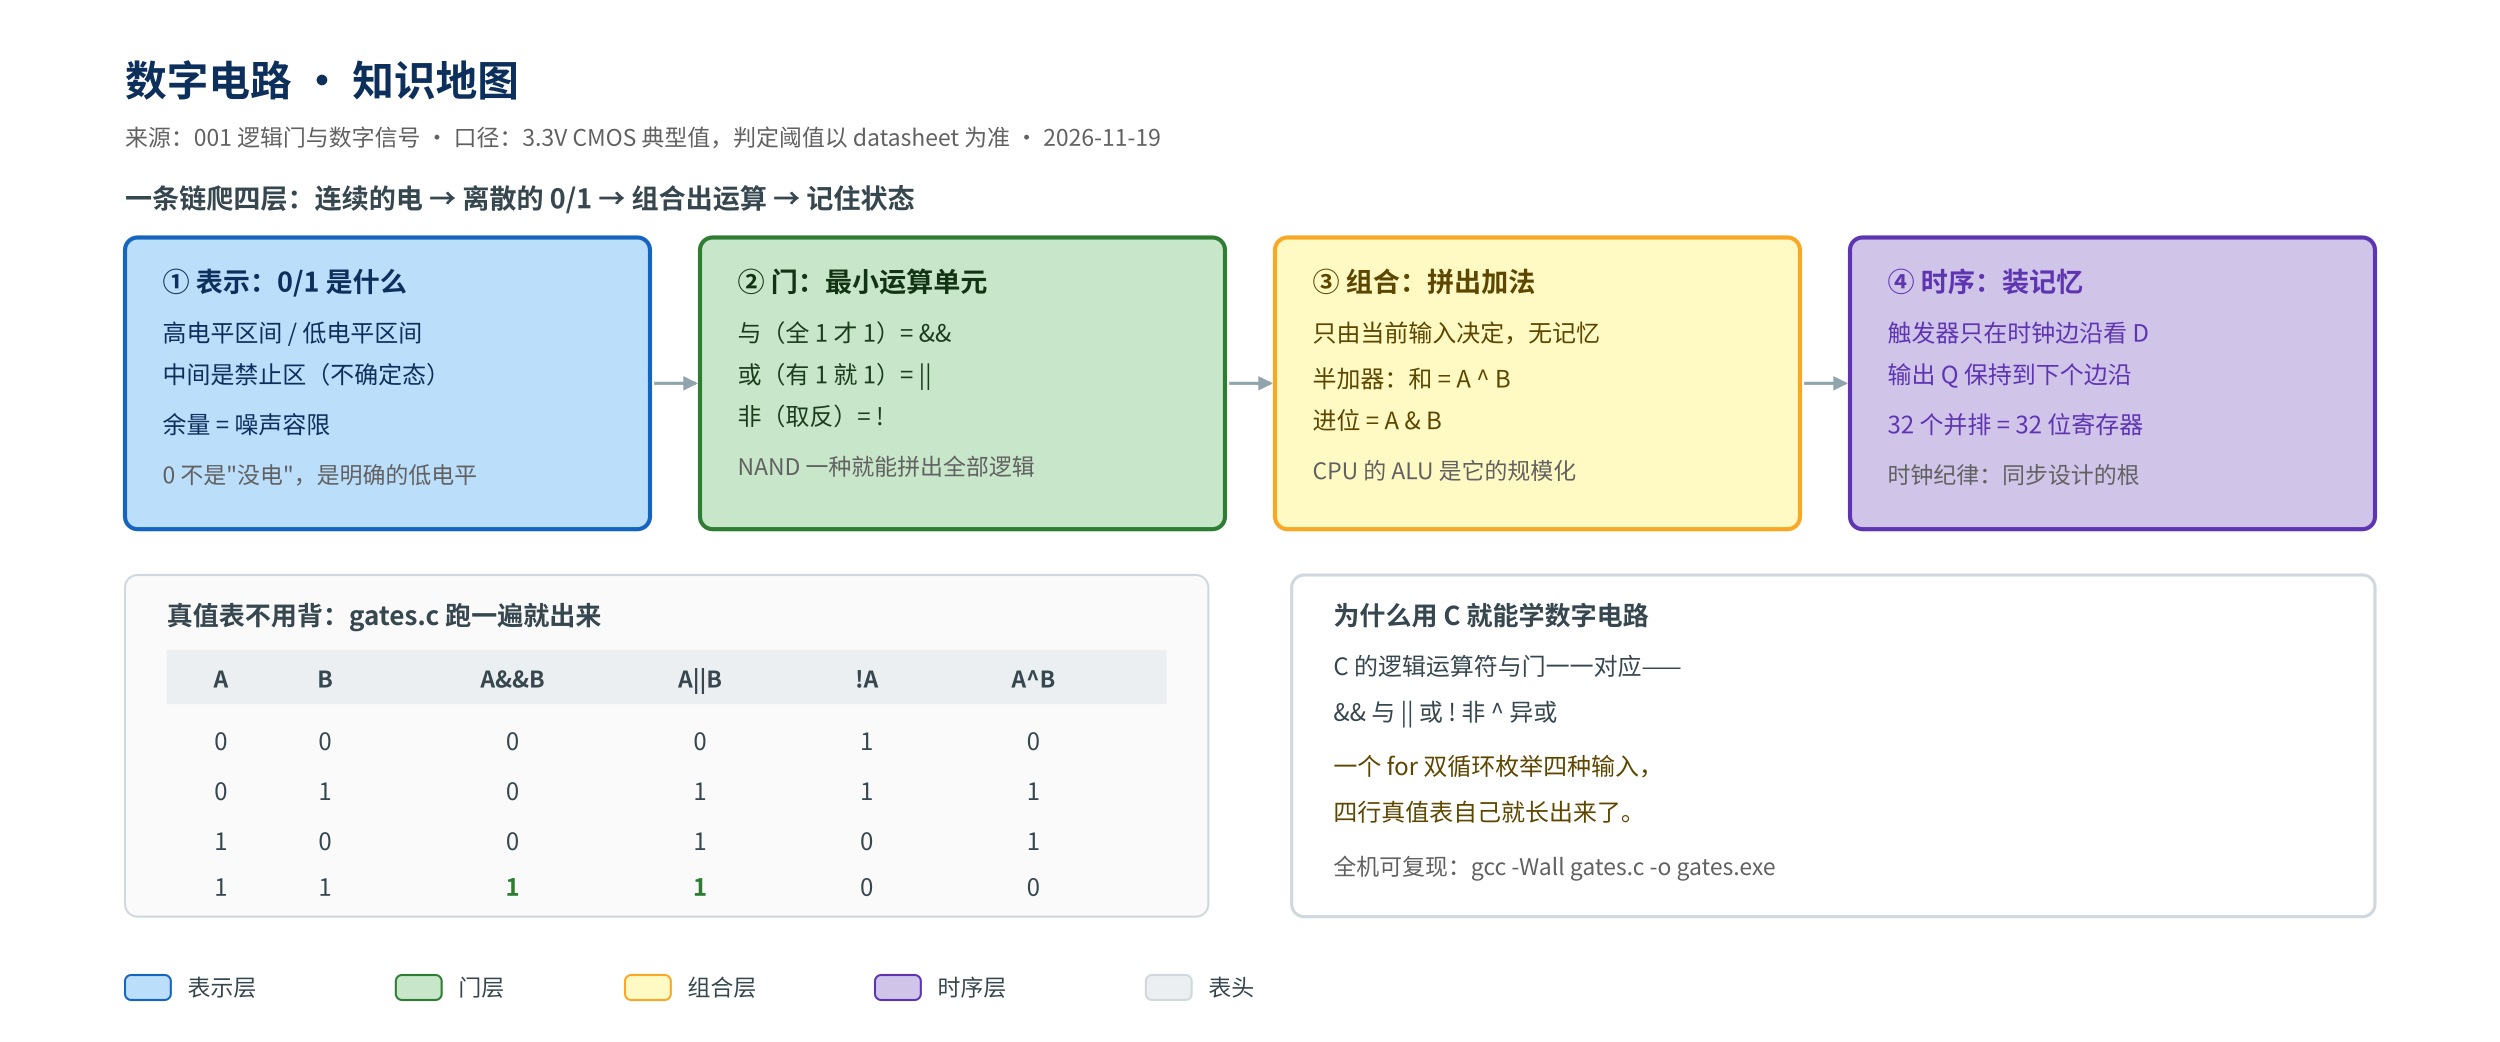
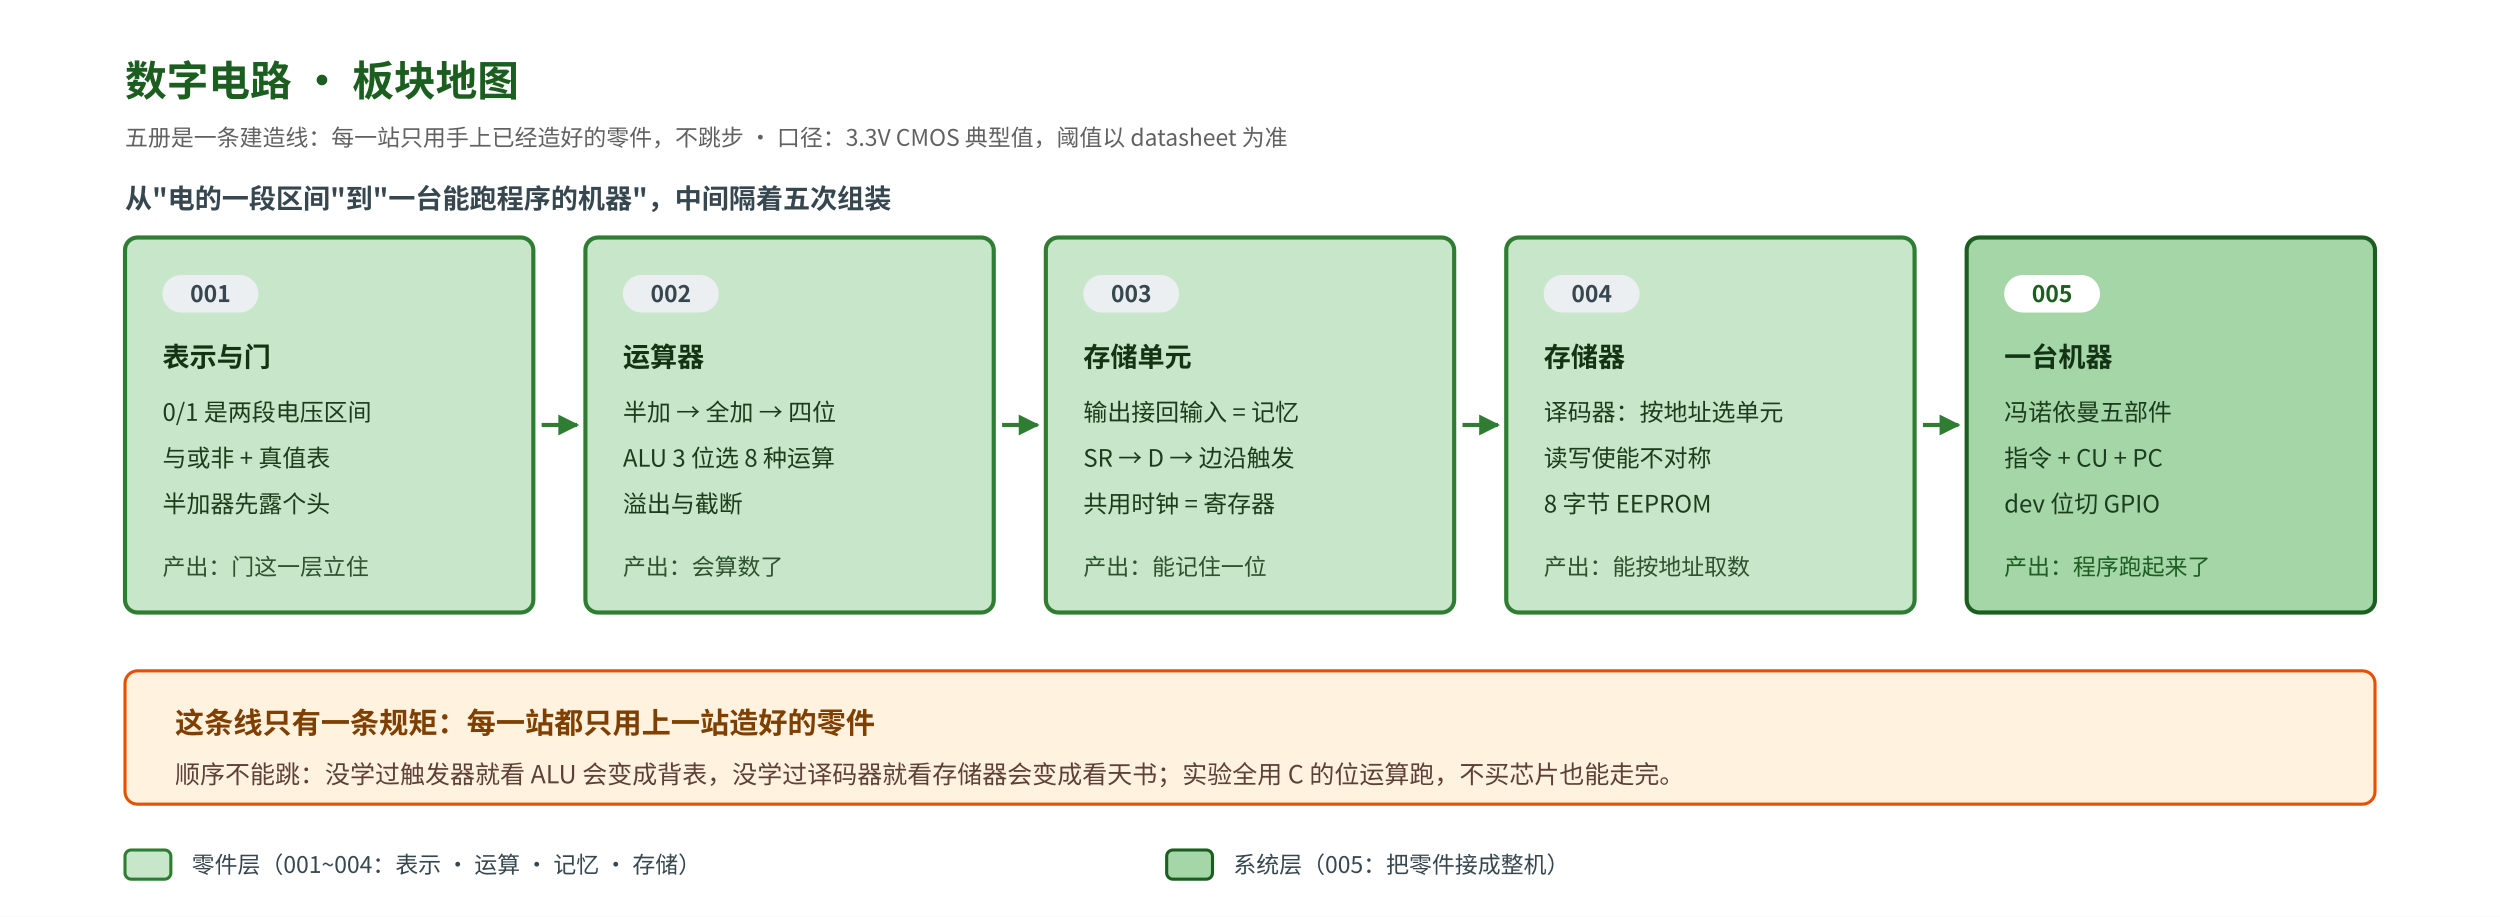
- <svg xmlns="http://www.w3.org/2000/svg" viewBox="0 0 1200 500" font-family="'Microsoft YaHei','PingFang SC','Noto Sans CJK SC',sans-serif">
+ <svg xmlns="http://www.w3.org/2000/svg" viewBox="0 0 1200 440" font-family="'Microsoft YaHei','PingFang SC','Noto Sans CJK SC',sans-serif">
+   <rect x="0" y="0" width="1200" height="440" fill="#ffffff" />
  <defs>
-     <marker id="arwD" markerWidth="7" markerHeight="7" refX="6" refY="3.5" orient="auto" markerUnits="userSpaceOnUse">
-       <path d="M0,0 L7,3.5 L0,7 z" fill="#90a4ae" />
+     <marker id="arwG" viewBox="0 0 10 10" refX="9" refY="5" markerWidth="10" markerHeight="10" markerUnits="userSpaceOnUse" orient="auto-start-reverse">
+       <path d="M 0 0 L 10 5 L 0 10 z" fill="#2e7d32" />
    </marker>
  </defs>
-   <rect x="0" y="0" width="1200" height="500" fill="#ffffff" />
-   <text x="60" y="46" font-size="20" font-weight="bold" fill="#0d2f5c">数字电路 · 知识地图</text>
-   <text x="60" y="70" font-size="11" fill="#616161">来源：001 逻辑门与数字信号 · 口径：3.3V CMOS 典型值，判定阈值以 datasheet 为准 · 2026-11-19</text>
-   <text x="60" y="100" font-size="13" font-weight="bold" fill="#37474f">一条链爬四层：连续的电 → 离散的 0/1 → 组合出运算 → 记住状态</text>
-   <rect x="60" y="114" width="252" height="140" rx="6" fill="#bbdefb" stroke="#1565c0" stroke-width="2" />
-   <text x="78" y="140" font-size="13" font-weight="bold" fill="#0d2f5c">① 表示：0/1 是什么</text>
-   <text x="78" y="164" font-size="11.5" fill="#0d2f5c">高电平区间 / 低电平区间</text>
-   <text x="78" y="184" font-size="11.5" fill="#0d2f5c">中间是禁止区（不确定态）</text>
-   <text x="78" y="208" font-size="11.5" fill="#0d2f5c">余量 = 噪声容限</text>
-   <text x="78" y="232" font-size="11" fill="#616161">0 不是"没电"，是明确的低电平</text>
-   <line x1="314" y1="184" x2="334" y2="184" stroke="#90a4ae" stroke-width="1.5" marker-end="url(#arwD)" />
-   <rect x="336" y="114" width="252" height="140" rx="6" fill="#c8e6c9" stroke="#2e7d32" stroke-width="2" />
-   <text x="354" y="140" font-size="13" font-weight="bold" fill="#123314">② 门：最小运算单元</text>
-   <text x="354" y="164" font-size="11.5" fill="#1b3d1e">与（全 1 才 1）= &amp;&amp;</text>
-   <text x="354" y="184" font-size="11.5" fill="#1b3d1e">或（有 1 就 1）= ||</text>
-   <text x="354" y="204" font-size="11.5" fill="#1b3d1e">非（取反）= !</text>
-   <text x="354" y="228" font-size="11" fill="#616161">NAND 一种就能拼出全部逻辑</text>
-   <line x1="590" y1="184" x2="610" y2="184" stroke="#90a4ae" stroke-width="1.5" marker-end="url(#arwD)" />
-   <rect x="612" y="114" width="252" height="140" rx="6" fill="#fff9c4" stroke="#f9a825" stroke-width="2" />
-   <text x="630" y="140" font-size="13" font-weight="bold" fill="#5d4700">③ 组合：拼出加法</text>
-   <text x="630" y="164" font-size="11.5" fill="#5d4700">只由当前输入决定，无记忆</text>
-   <text x="630" y="186" font-size="11.5" fill="#5d4700">半加器：和 = A ^ B</text>
-   <text x="630" y="206" font-size="11.5" fill="#5d4700">　　　　进位 = A &amp; B</text>
-   <text x="630" y="230" font-size="11" fill="#616161">CPU 的 ALU 是它的规模化</text>
-   <line x1="866" y1="184" x2="886" y2="184" stroke="#90a4ae" stroke-width="1.5" marker-end="url(#arwD)" />
-   <rect x="888" y="114" width="252" height="140" rx="6" fill="#d1c4e9" stroke="#5e35b1" stroke-width="2" />
-   <text x="906" y="140" font-size="13" font-weight="bold" fill="#5e35b1">④ 时序：装记忆</text>
-   <text x="906" y="164" font-size="11.5" fill="#5e35b1">触发器只在时钟边沿看 D</text>
-   <text x="906" y="184" font-size="11.5" fill="#5e35b1">输出 Q 保持到下个边沿</text>
-   <text x="906" y="208" font-size="11.5" fill="#5e35b1">32 个并排 = 32 位寄存器</text>
-   <text x="906" y="232" font-size="11" fill="#616161">时钟纪律：同步设计的根</text>
-   <rect x="60" y="276" width="520" height="164" rx="6" fill="#fafafa" stroke="#cfd8dc" stroke-width="1" />
-   <text x="80" y="300" font-size="12.5" font-weight="bold" fill="#37474f">真值表不用背：gates.c 跑一遍就出来</text>
-   <rect x="80" y="312" width="480" height="26" fill="#eceff1" />
-   <text x="106" y="330" font-size="11" font-weight="bold" fill="#37474f" text-anchor="middle">A</text>
-   <text x="156" y="330" font-size="11" font-weight="bold" fill="#37474f" text-anchor="middle">B</text>
-   <text x="246" y="330" font-size="11" font-weight="bold" fill="#37474f" text-anchor="middle">A&amp;&amp;B</text>
-   <text x="336" y="330" font-size="11" font-weight="bold" fill="#37474f" text-anchor="middle">A||B</text>
-   <text x="416" y="330" font-size="11" font-weight="bold" fill="#37474f" text-anchor="middle">!A</text>
-   <text x="496" y="330" font-size="11" font-weight="bold" fill="#37474f" text-anchor="middle">A^B</text>
-   <text x="106" y="360" font-size="11.5" fill="#37474f" text-anchor="middle">0</text>
-   <text x="156" y="360" font-size="11.5" fill="#37474f" text-anchor="middle">0</text>
-   <text x="246" y="360" font-size="11.5" fill="#37474f" text-anchor="middle">0</text>
-   <text x="336" y="360" font-size="11.5" fill="#37474f" text-anchor="middle">0</text>
-   <text x="416" y="360" font-size="11.5" fill="#37474f" text-anchor="middle">1</text>
-   <text x="496" y="360" font-size="11.5" fill="#37474f" text-anchor="middle">0</text>
-   <text x="106" y="384" font-size="11.5" fill="#37474f" text-anchor="middle">0</text>
-   <text x="156" y="384" font-size="11.5" fill="#37474f" text-anchor="middle">1</text>
-   <text x="246" y="384" font-size="11.5" fill="#37474f" text-anchor="middle">0</text>
-   <text x="336" y="384" font-size="11.5" fill="#37474f" text-anchor="middle">1</text>
-   <text x="416" y="384" font-size="11.5" fill="#37474f" text-anchor="middle">1</text>
-   <text x="496" y="384" font-size="11.5" fill="#37474f" text-anchor="middle">1</text>
-   <text x="106" y="408" font-size="11.5" fill="#37474f" text-anchor="middle">1</text>
-   <text x="156" y="408" font-size="11.5" fill="#37474f" text-anchor="middle">0</text>
-   <text x="246" y="408" font-size="11.5" fill="#37474f" text-anchor="middle">0</text>
-   <text x="336" y="408" font-size="11.5" fill="#37474f" text-anchor="middle">1</text>
-   <text x="416" y="408" font-size="11.5" fill="#37474f" text-anchor="middle">0</text>
-   <text x="496" y="408" font-size="11.5" fill="#37474f" text-anchor="middle">1</text>
-   <text x="106" y="430" font-size="11.5" fill="#37474f" text-anchor="middle">1</text>
-   <text x="156" y="430" font-size="11.5" fill="#37474f" text-anchor="middle">1</text>
-   <text x="246" y="430" font-size="11.5" font-weight="bold" fill="#2e7d32" text-anchor="middle">1</text>
-   <text x="336" y="430" font-size="11.5" font-weight="bold" fill="#2e7d32" text-anchor="middle">1</text>
-   <text x="416" y="430" font-size="11.5" fill="#37474f" text-anchor="middle">0</text>
-   <text x="496" y="430" font-size="11.5" fill="#37474f" text-anchor="middle">0</text>
-   <rect x="620" y="276" width="520" height="164" rx="6" fill="#ffffff" stroke="#cfd8dc" stroke-width="1.5" />
-   <text x="640" y="300" font-size="12.5" font-weight="bold" fill="#37474f">为什么用 C 就能学数字电路</text>
-   <text x="640" y="324" font-size="11.5" fill="#37474f">C 的逻辑运算符与门一一对应——</text>
-   <text x="640" y="346" font-size="11.5" fill="#37474f">&amp;&amp; 与  || 或  ! 非  ^ 异或</text>
-   <text x="640" y="372" font-size="11.5" fill="#5d4700">一个 for 双循环枚举四种输入，</text>
-   <text x="640" y="394" font-size="11.5" fill="#5d4700">四行真值表自己就长出来了。</text>
-   <text x="640" y="420" font-size="11" fill="#616161">全机可复现：gcc -Wall gates.c -o gates.exe</text>
-   <rect x="60" y="468" width="22" height="12" rx="3" fill="#bbdefb" stroke="#1565c0" stroke-width="1" />
-   <text x="90" y="478" font-size="11" fill="#37474f">表示层</text>
-   <rect x="190" y="468" width="22" height="12" rx="3" fill="#c8e6c9" stroke="#2e7d32" stroke-width="1" />
-   <text x="220" y="478" font-size="11" fill="#37474f">门层</text>
-   <rect x="300" y="468" width="22" height="12" rx="3" fill="#fff9c4" stroke="#f9a825" stroke-width="1" />
-   <text x="330" y="478" font-size="11" fill="#37474f">组合层</text>
-   <rect x="420" y="468" width="22" height="12" rx="3" fill="#d1c4e9" stroke="#5e35b1" stroke-width="1" />
-   <text x="450" y="478" font-size="11" fill="#37474f">时序层</text>
-   <rect x="550" y="468" width="22" height="12" rx="3" fill="#eceff1" stroke="#cfd8dc" stroke-width="1" />
-   <text x="580" y="478" font-size="11" fill="#37474f">表头</text>
+   <text x="60" y="46" font-size="20" font-weight="bold" fill="#1b5e20">数字电路 · 板块地图</text>
+   <text x="60" y="70" font-size="11" fill="#616161">五册是一条建造线：每一站只用手上已经造好的零件，不跳步 · 口径：3.3V CMOS 典型值，阈值以 datasheet 为准</text>
+   <text x="60" y="100" font-size="13" font-weight="bold" fill="#37474f">从"电的一段区间"到"一台能跑程序的机器"，中间隔着五次组装</text>
+   <rect x="60" y="114" width="196" height="180" rx="6" fill="#c8e6c9" stroke="#2e7d32" stroke-width="2" />
+   <rect x="78" y="132" width="46" height="18" rx="9" fill="#eceff1" />
+   <text x="101" y="145" font-size="11" font-weight="bold" fill="#37474f" text-anchor="middle">001</text>
+   <text x="78" y="176" font-size="13" font-weight="bold" fill="#123314">表示与门</text>
+   <text x="78" y="202" font-size="11.5" fill="#1b3d1e">0/1 是两段电压区间</text>
+   <text x="78" y="224" font-size="11.5" fill="#1b3d1e">与或非 + 真值表</text>
+   <text x="78" y="246" font-size="11.5" fill="#1b3d1e">半加器先露个头</text>
+   <text x="78" y="276" font-size="11" fill="#2e5230">产出：门这一层立住</text>
+   <line x1="260" y1="204" x2="277" y2="204" stroke="#2e7d32" stroke-width="2" marker-end="url(#arwG)" />
+   <rect x="281" y="114" width="196" height="180" rx="6" fill="#c8e6c9" stroke="#2e7d32" stroke-width="2" />
+   <rect x="299" y="132" width="46" height="18" rx="9" fill="#eceff1" />
+   <text x="322" y="145" font-size="11" font-weight="bold" fill="#37474f" text-anchor="middle">002</text>
+   <text x="299" y="176" font-size="13" font-weight="bold" fill="#123314">运算器</text>
+   <text x="299" y="202" font-size="11.5" fill="#1b3d1e">半加 → 全加 → 四位</text>
+   <text x="299" y="224" font-size="11.5" fill="#1b3d1e">ALU 3 位选 8 种运算</text>
+   <text x="299" y="246" font-size="11.5" fill="#1b3d1e">溢出与截断</text>
+   <text x="299" y="276" font-size="11" fill="#2e5230">产出：会算数了</text>
+   <line x1="481" y1="204" x2="498" y2="204" stroke="#2e7d32" stroke-width="2" marker-end="url(#arwG)" />
+   <rect x="502" y="114" width="196" height="180" rx="6" fill="#c8e6c9" stroke="#2e7d32" stroke-width="2" />
+   <rect x="520" y="132" width="46" height="18" rx="9" fill="#eceff1" />
+   <text x="543" y="145" font-size="11" font-weight="bold" fill="#37474f" text-anchor="middle">003</text>
+   <text x="520" y="176" font-size="13" font-weight="bold" fill="#123314">存储单元</text>
+   <text x="520" y="202" font-size="11.5" fill="#1b3d1e">输出接回输入 = 记忆</text>
+   <text x="520" y="224" font-size="11.5" fill="#1b3d1e">SR → D → 边沿触发</text>
+   <text x="520" y="246" font-size="11.5" fill="#1b3d1e">共用时钟 = 寄存器</text>
+   <text x="520" y="276" font-size="11" fill="#2e5230">产出：能记住一位</text>
+   <line x1="702" y1="204" x2="719" y2="204" stroke="#2e7d32" stroke-width="2" marker-end="url(#arwG)" />
+   <rect x="723" y="114" width="196" height="180" rx="6" fill="#c8e6c9" stroke="#2e7d32" stroke-width="2" />
+   <rect x="741" y="132" width="46" height="18" rx="9" fill="#eceff1" />
+   <text x="764" y="145" font-size="11" font-weight="bold" fill="#37474f" text-anchor="middle">004</text>
+   <text x="741" y="176" font-size="13" font-weight="bold" fill="#123314">存储器</text>
+   <text x="741" y="202" font-size="11.5" fill="#1b3d1e">译码器：按地址选单元</text>
+   <text x="741" y="224" font-size="11.5" fill="#1b3d1e">读写使能不对称</text>
+   <text x="741" y="246" font-size="11.5" fill="#1b3d1e">8 字节 EEPROM</text>
+   <text x="741" y="276" font-size="11" fill="#2e5230">产出：能按地址取数</text>
+   <line x1="923" y1="204" x2="940" y2="204" stroke="#2e7d32" stroke-width="2" marker-end="url(#arwG)" />
+   <rect x="944" y="114" width="196" height="180" rx="6" fill="#a5d6a7" stroke="#1b5e20" stroke-width="2" />
+   <rect x="962" y="132" width="46" height="18" rx="9" fill="#ffffff" />
+   <text x="985" y="145" font-size="11" font-weight="bold" fill="#1b5e20" text-anchor="middle">005</text>
+   <text x="962" y="176" font-size="13" font-weight="bold" fill="#123314">一台机器</text>
+   <text x="962" y="202" font-size="11.5" fill="#1b3d1e">冯诺依曼五部件</text>
+   <text x="962" y="224" font-size="11.5" fill="#1b3d1e">指令 + CU + PC</text>
+   <text x="962" y="246" font-size="11.5" fill="#1b3d1e">dev 位切 GPIO</text>
+   <text x="962" y="276" font-size="11" fill="#1b5e20">产出：程序跑起来了</text>
+   <rect x="60" y="322" width="1080" height="64" rx="6" fill="#fff3e0" stroke="#e65100" stroke-width="1.5" />
+   <text x="84" y="352" font-size="14" font-weight="bold" fill="#7f3f00">这条线只有一条规矩：每一站都只用上一站造好的零件</text>
+   <text x="84" y="376" font-size="12" fill="#5d4037">顺序不能跳：没学过触发器就看 ALU 会变成背表，没学过译码器就看存储器会变成看天书；实验全用 C 的位运算跑，不买芯片也能走完。</text>
+   <rect x="60" y="408" width="22" height="14" rx="3" fill="#c8e6c9" stroke="#2e7d32" stroke-width="1.5" />
+   <text x="92" y="419" font-size="11" fill="#37474f">零件层（001~004：表示 · 运算 · 记忆 · 存储）</text>
+   <rect x="560" y="408" width="22" height="14" rx="3" fill="#a5d6a7" stroke="#1b5e20" stroke-width="1.5" />
+   <text x="592" y="419" font-size="11" fill="#37474f">系统层（005：把零件接成整机）</text>
</svg>
